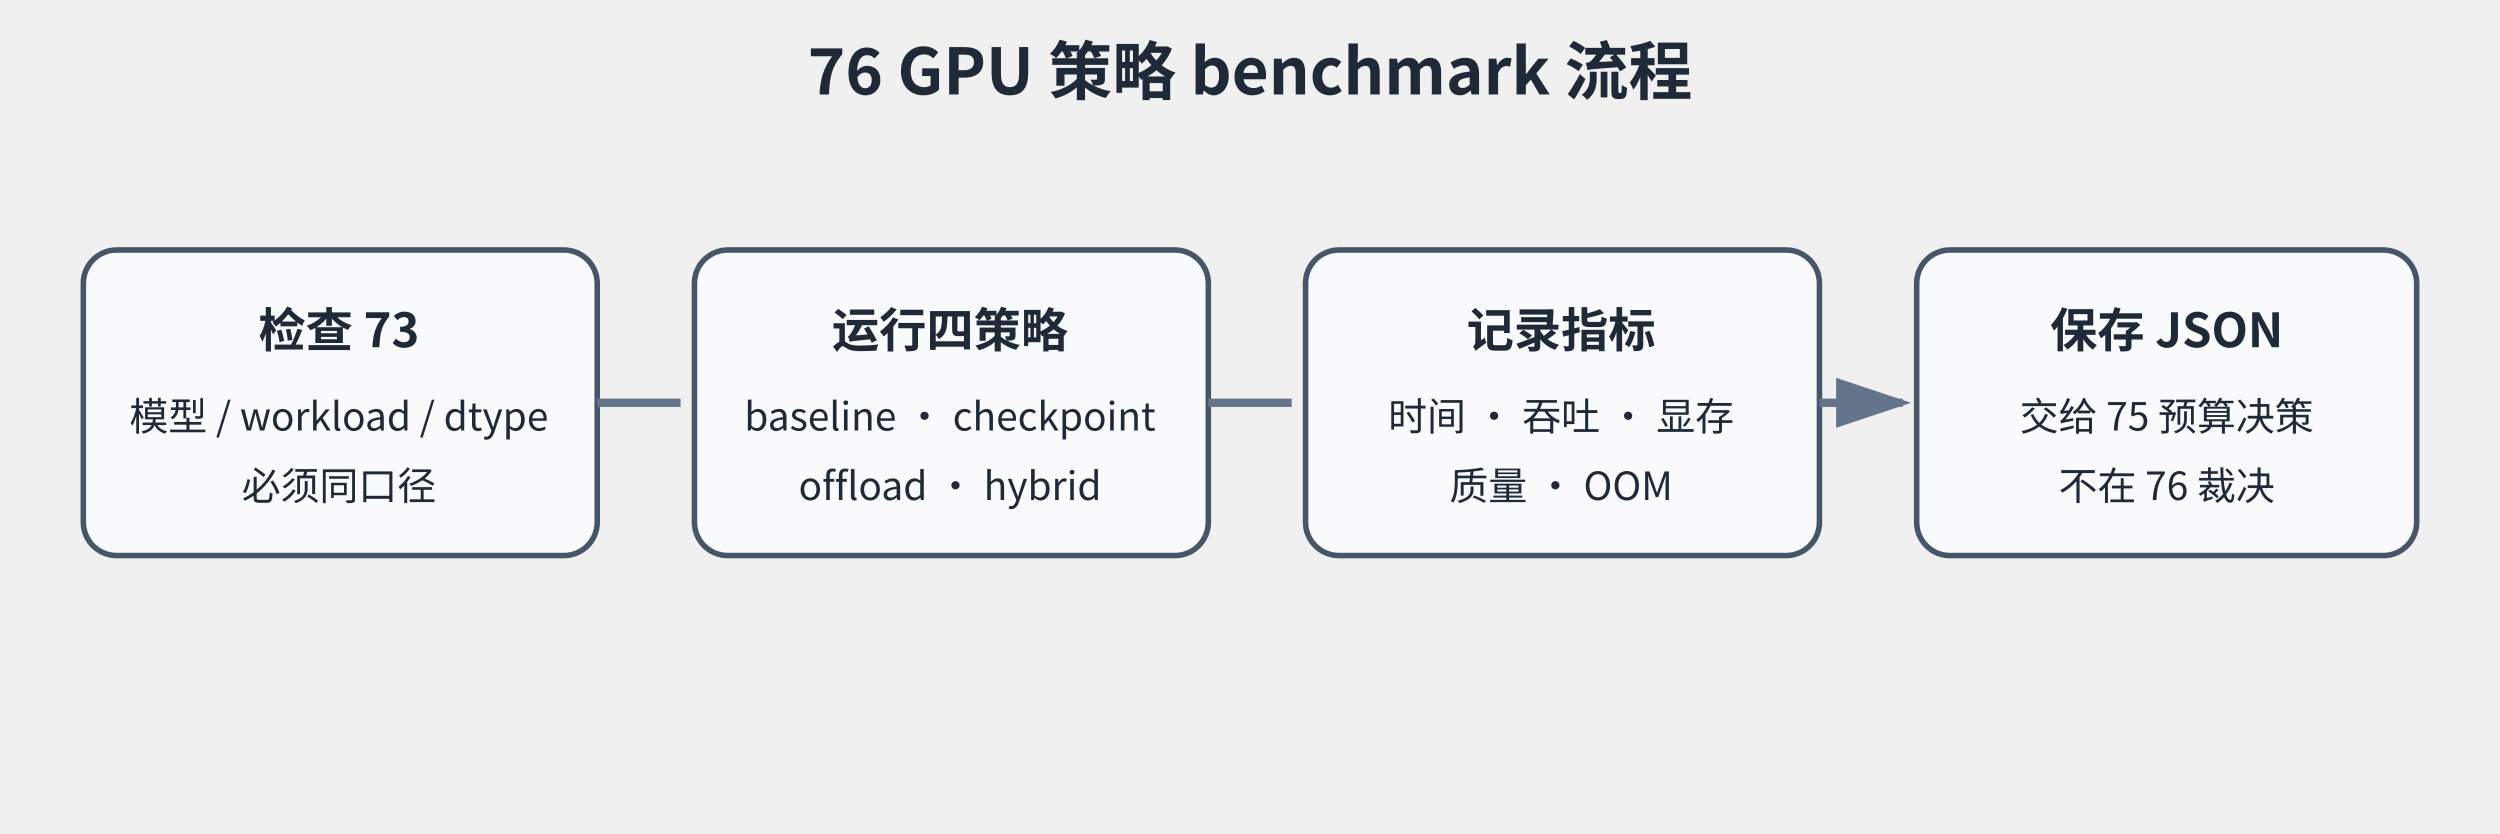
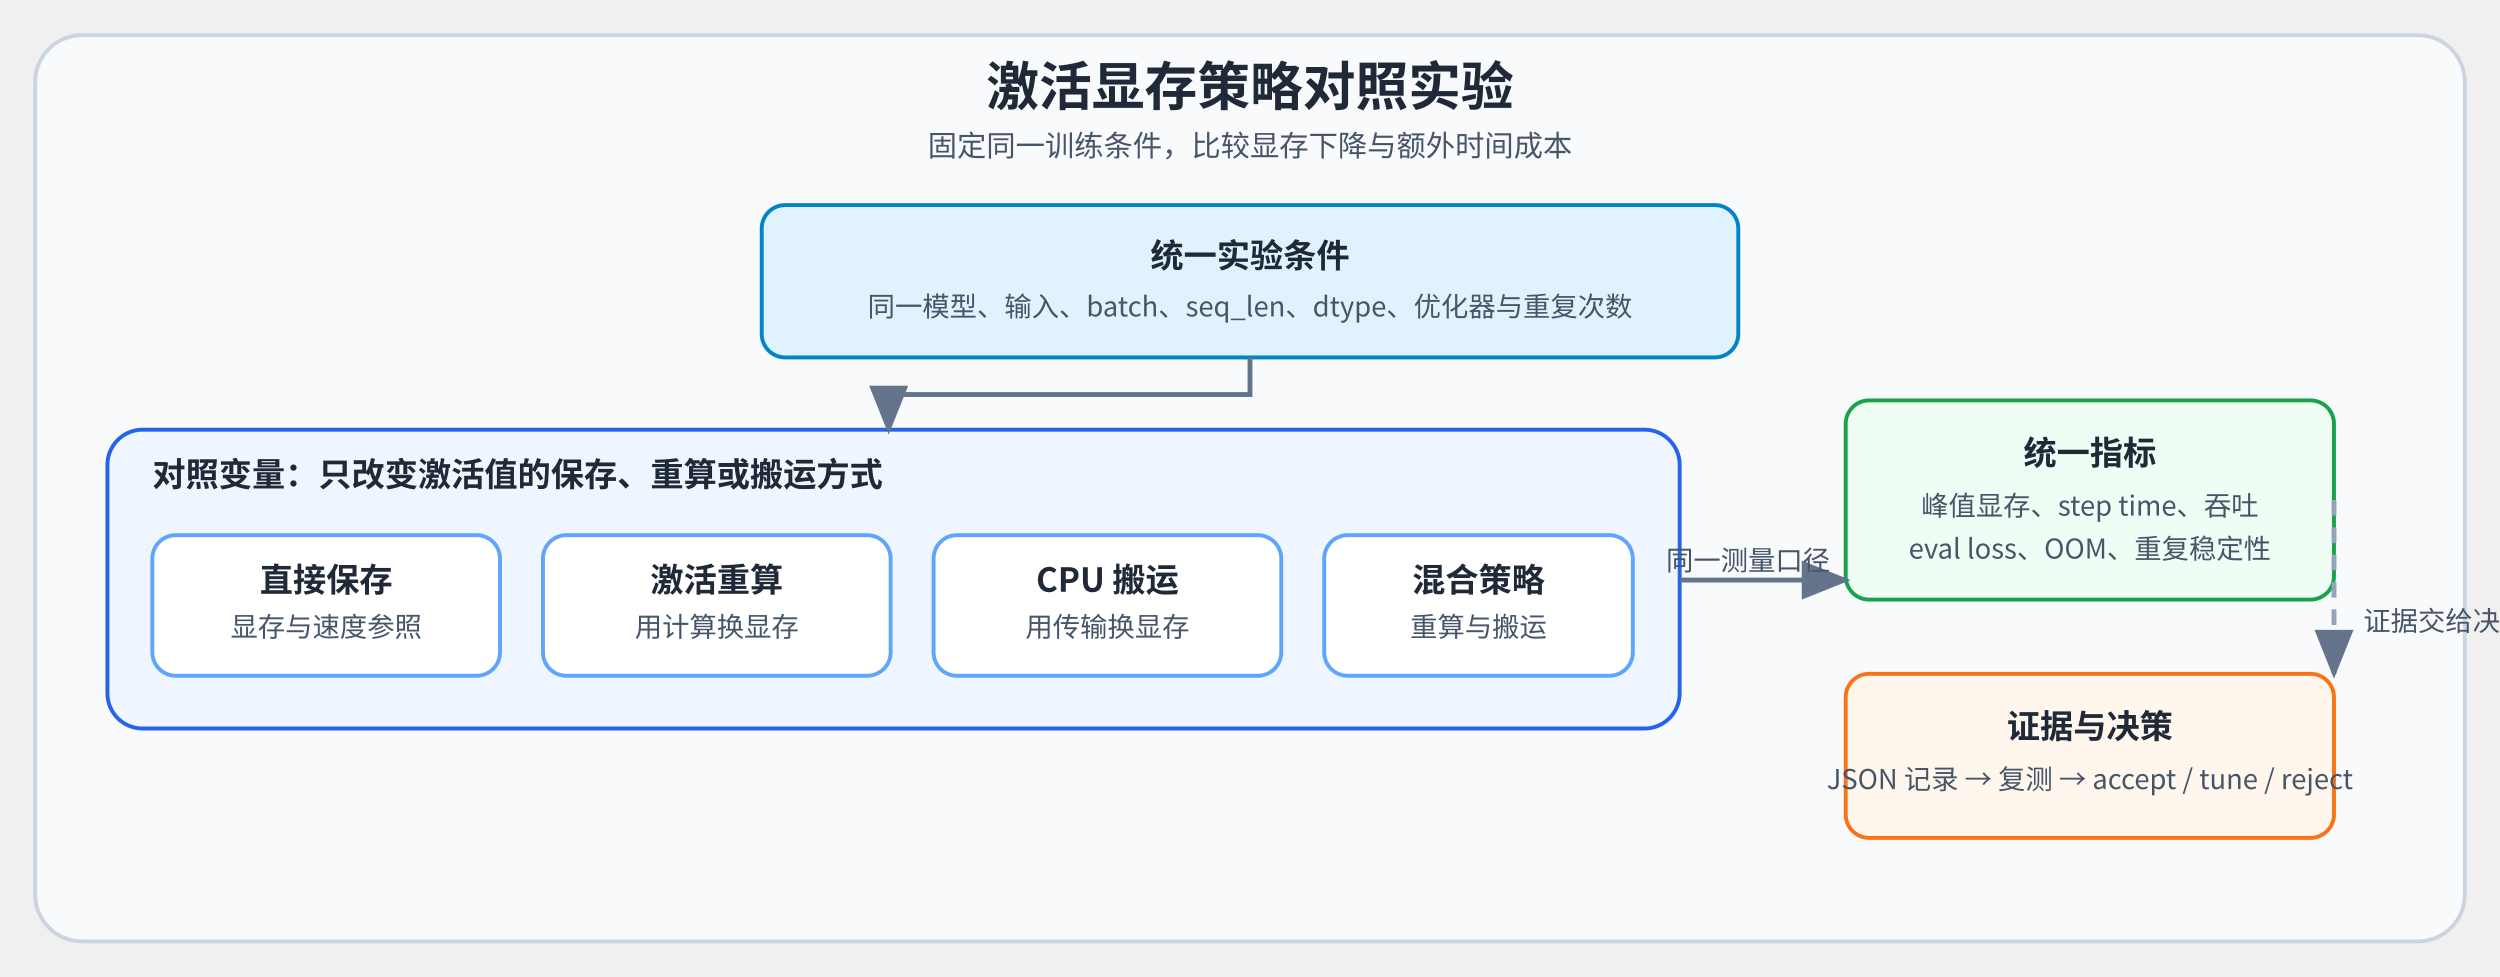
- <svg xmlns="http://www.w3.org/2000/svg" width="900" height="300" viewBox="0 0 900 300">
-   <style>text{font-family:"Noto Sans CJK SC","Microsoft YaHei",sans-serif;fill:#1f2937}.title{font-size:23px;font-weight:700}.label{font-size:17px;font-weight:600}.small{font-size:14px}.box{fill:#f8fafc;stroke:#475569;stroke-width:2;rx:12}.arrow{stroke:#64748b;stroke-width:3;marker-end:url(#a)}</style>
+ <svg xmlns="http://www.w3.org/2000/svg" width="1280" height="500" viewBox="0 0 1280 500">
  <defs>
-     <marker id="a" markerWidth="10" markerHeight="10" refX="8" refY="3" orient="auto">
-       <path d="M0,0 L9,3 L0,6 Z" fill="#64748b" />
+     <marker id="arrow" markerWidth="10" markerHeight="10" refX="9" refY="4" orient="auto">
+       <path d="M0,0 L10,4 L0,8 Z" fill="#64748b" />
    </marker>
+     <style>
+       text{font-family:"Noto Sans CJK SC","Microsoft YaHei",sans-serif;fill:#1f2937}
+       .title{font-size:27px;font-weight:700}.subtitle{font-size:15px;fill:#475569}
+       .group-title{font-size:17px;font-weight:700}.label{font-size:17px;font-weight:700}
+       .small{font-size:14px;fill:#475569}.group{stroke-width:2;rx:18}.node{stroke-width:2;rx:12}
+       .line{fill:none;stroke:#64748b;stroke-width:2.5;marker-end:url(#arrow)}
+       .dashed{fill:none;stroke:#94a3b8;stroke-width:2.5;stroke-dasharray:8 6;marker-end:url(#arrow)}
+     </style>
  </defs>
-   <text x="450" y="34" text-anchor="middle" class="title">76 GPU 策略 benchmark 流程</text>
-   <rect x="30" y="90" width="185" height="110" class="box" />
-   <text x="122" y="125" text-anchor="middle" class="label">检查 73</text>
-   <text x="122" y="155" text-anchor="middle" class="small">模型 / workload / dtype</text>
-   <text x="122" y="180" text-anchor="middle" class="small">必须同口径</text>
-   <rect x="250" y="90" width="185" height="110" class="box" />
-   <text x="342" y="125" text-anchor="middle" class="label">运行四策略</text>
-   <text x="342" y="155" text-anchor="middle" class="small">baseline · checkpoint</text>
-   <text x="342" y="180" text-anchor="middle" class="small">offload · hybrid</text>
-   <rect x="470" y="90" width="185" height="110" class="box" />
-   <text x="562" y="125" text-anchor="middle" class="label">记录指标</text>
-   <text x="562" y="155" text-anchor="middle" class="small">时间 · 吞吐 · 显存</text>
-   <text x="562" y="180" text-anchor="middle" class="small">质量 · OOM</text>
-   <rect x="690" y="90" width="180" height="110" class="box" />
-   <text x="780" y="125" text-anchor="middle" class="label">保存 JSON</text>
-   <text x="780" y="155" text-anchor="middle" class="small">交给 75 预算决策</text>
-   <text x="780" y="180" text-anchor="middle" class="small">不在 76 裁决</text>
-   <path d="M215 145 H245 M435 145 H465 M655 145 H685" class="arrow" />
+   <rect x="18" y="18" width="1244" height="464" rx="24" fill="#f8fafc" stroke="#cbd5e1" stroke-width="2" />
+   <text x="640" y="54" text-anchor="middle" class="title">激活显存策略对照实验</text>
+   <text x="640" y="80" text-anchor="middle" class="subtitle">固定同一训练条件，比较显存下降与额外时间成本</text>
+   <rect x="390" y="105" width="500" height="78" class="node" fill="#e0f2fe" stroke="#0284c7" />
+   <text x="640" y="137" text-anchor="middle" class="label">统一实验条件</text>
+   <text x="640" y="162" text-anchor="middle" class="small">同一模型、输入、batch、seq_len、dtype、优化器与重复次数</text>
+   <rect x="55" y="220" width="805" height="153" class="group" fill="#eff6ff" stroke="#2563eb" />
+   <text x="78" y="249" class="group-title">对照变量：只改变激活值的保存、重算或搬运方式</text>
+   <rect x="78" y="274" width="178" height="72" class="node" fill="#ffffff" stroke="#60a5fa" />
+   <text x="167" y="303" text-anchor="middle" class="label">直接保存</text>
+   <text x="167" y="326" text-anchor="middle" class="small">显存与速度参照</text>
+   <rect x="278" y="274" width="178" height="72" class="node" fill="#ffffff" stroke="#60a5fa" />
+   <text x="367" y="303" text-anchor="middle" class="label">激活重算</text>
+   <text x="367" y="326" text-anchor="middle" class="small">用计算换显存</text>
+   <rect x="478" y="274" width="178" height="72" class="node" fill="#ffffff" stroke="#60a5fa" />
+   <text x="567" y="303" text-anchor="middle" class="label">CPU 搬运</text>
+   <text x="567" y="326" text-anchor="middle" class="small">用传输换显存</text>
+   <rect x="678" y="274" width="158" height="72" class="node" fill="#ffffff" stroke="#60a5fa" />
+   <text x="757" y="303" text-anchor="middle" class="label">混合策略</text>
+   <text x="757" y="326" text-anchor="middle" class="small">重算与搬运</text>
+   <rect x="945" y="205" width="250" height="102" class="node" fill="#f0fdf4" stroke="#16a34a" />
+   <text x="1070" y="238" text-anchor="middle" class="label">统一指标</text>
+   <text x="1070" y="264" text-anchor="middle" class="small">峰值显存、step time、吞吐</text>
+   <text x="1070" y="286" text-anchor="middle" class="small">eval loss、OOM、重复稳定性</text>
+   <rect x="945" y="345" width="250" height="84" class="node" fill="#fff7ed" stroke="#f97316" />
+   <text x="1070" y="378" text-anchor="middle" class="label">证据与决策</text>
+   <text x="1070" y="404" text-anchor="middle" class="small">JSON 记录 → 复测 → accept / tune / reject</text>
+   <path d="M640 183 V202 H455 V220" class="line" />
+   <path d="M860 297 H945" class="line" />
+   <path d="M1195 256 V345" class="dashed" />
+   <text x="895" y="292" text-anchor="middle" class="small">同一测量口径</text>
+   <text x="1210" y="323" class="small">证据交给决策</text>
</svg>
